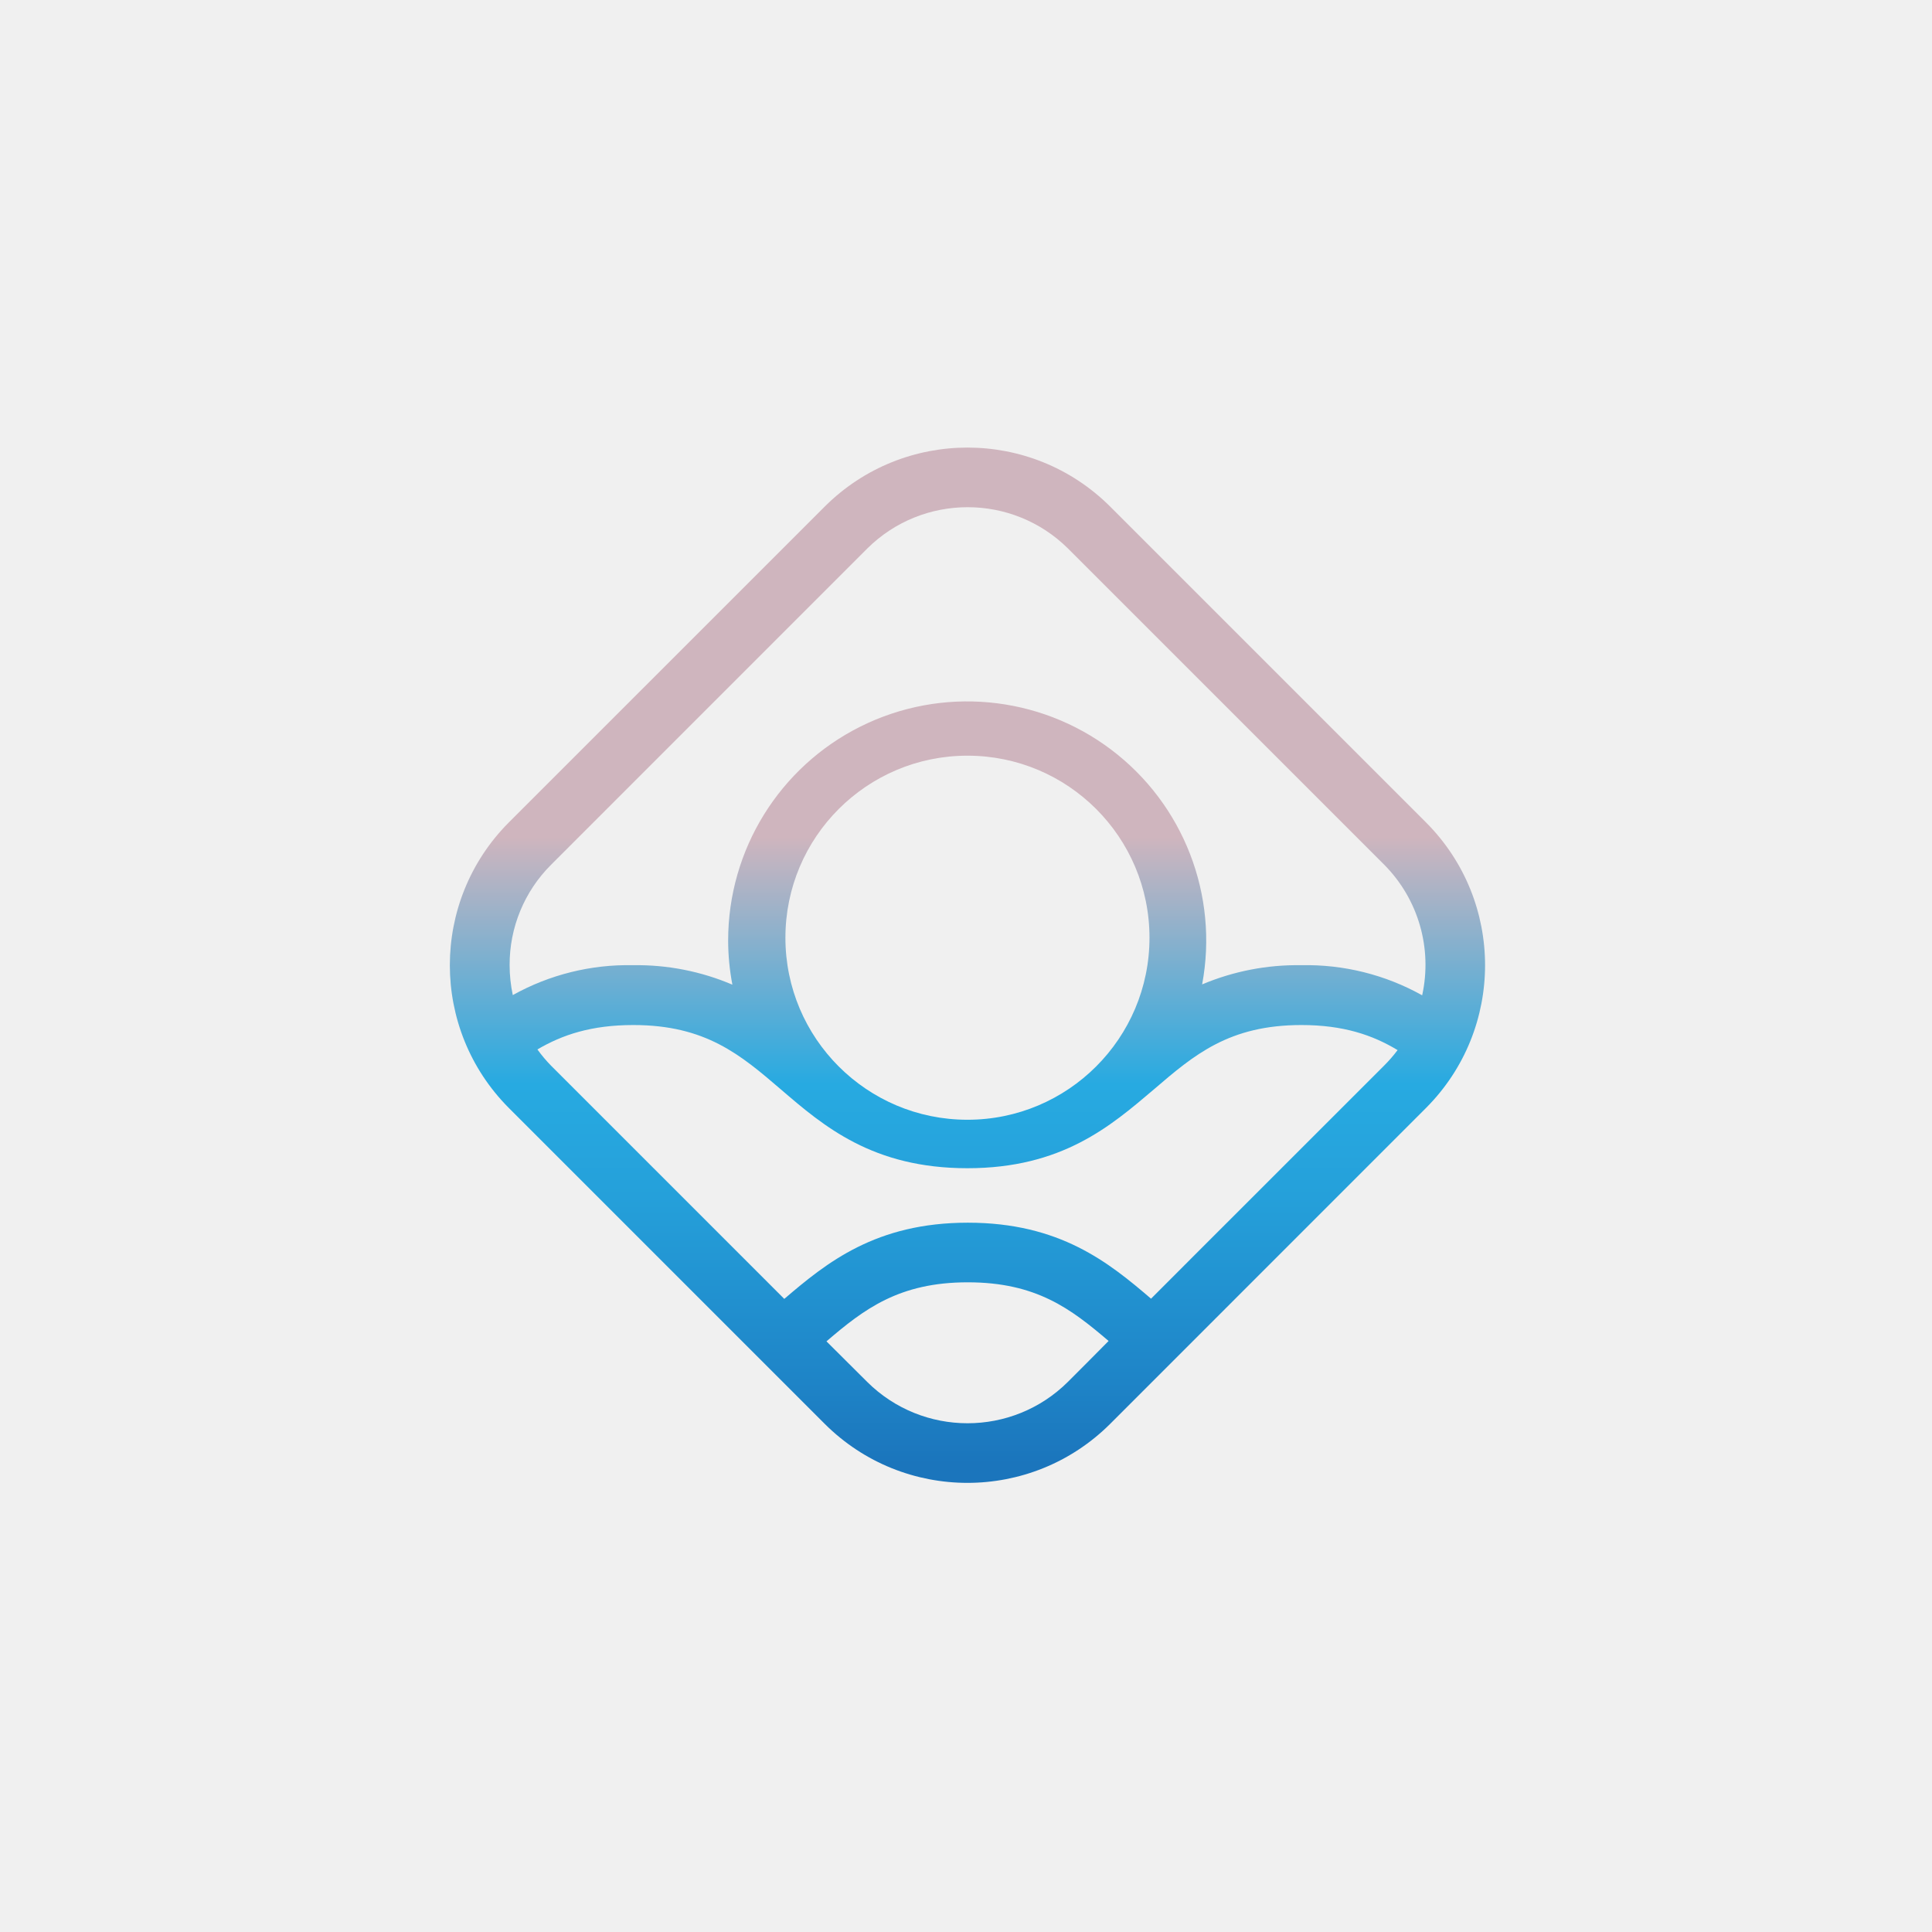
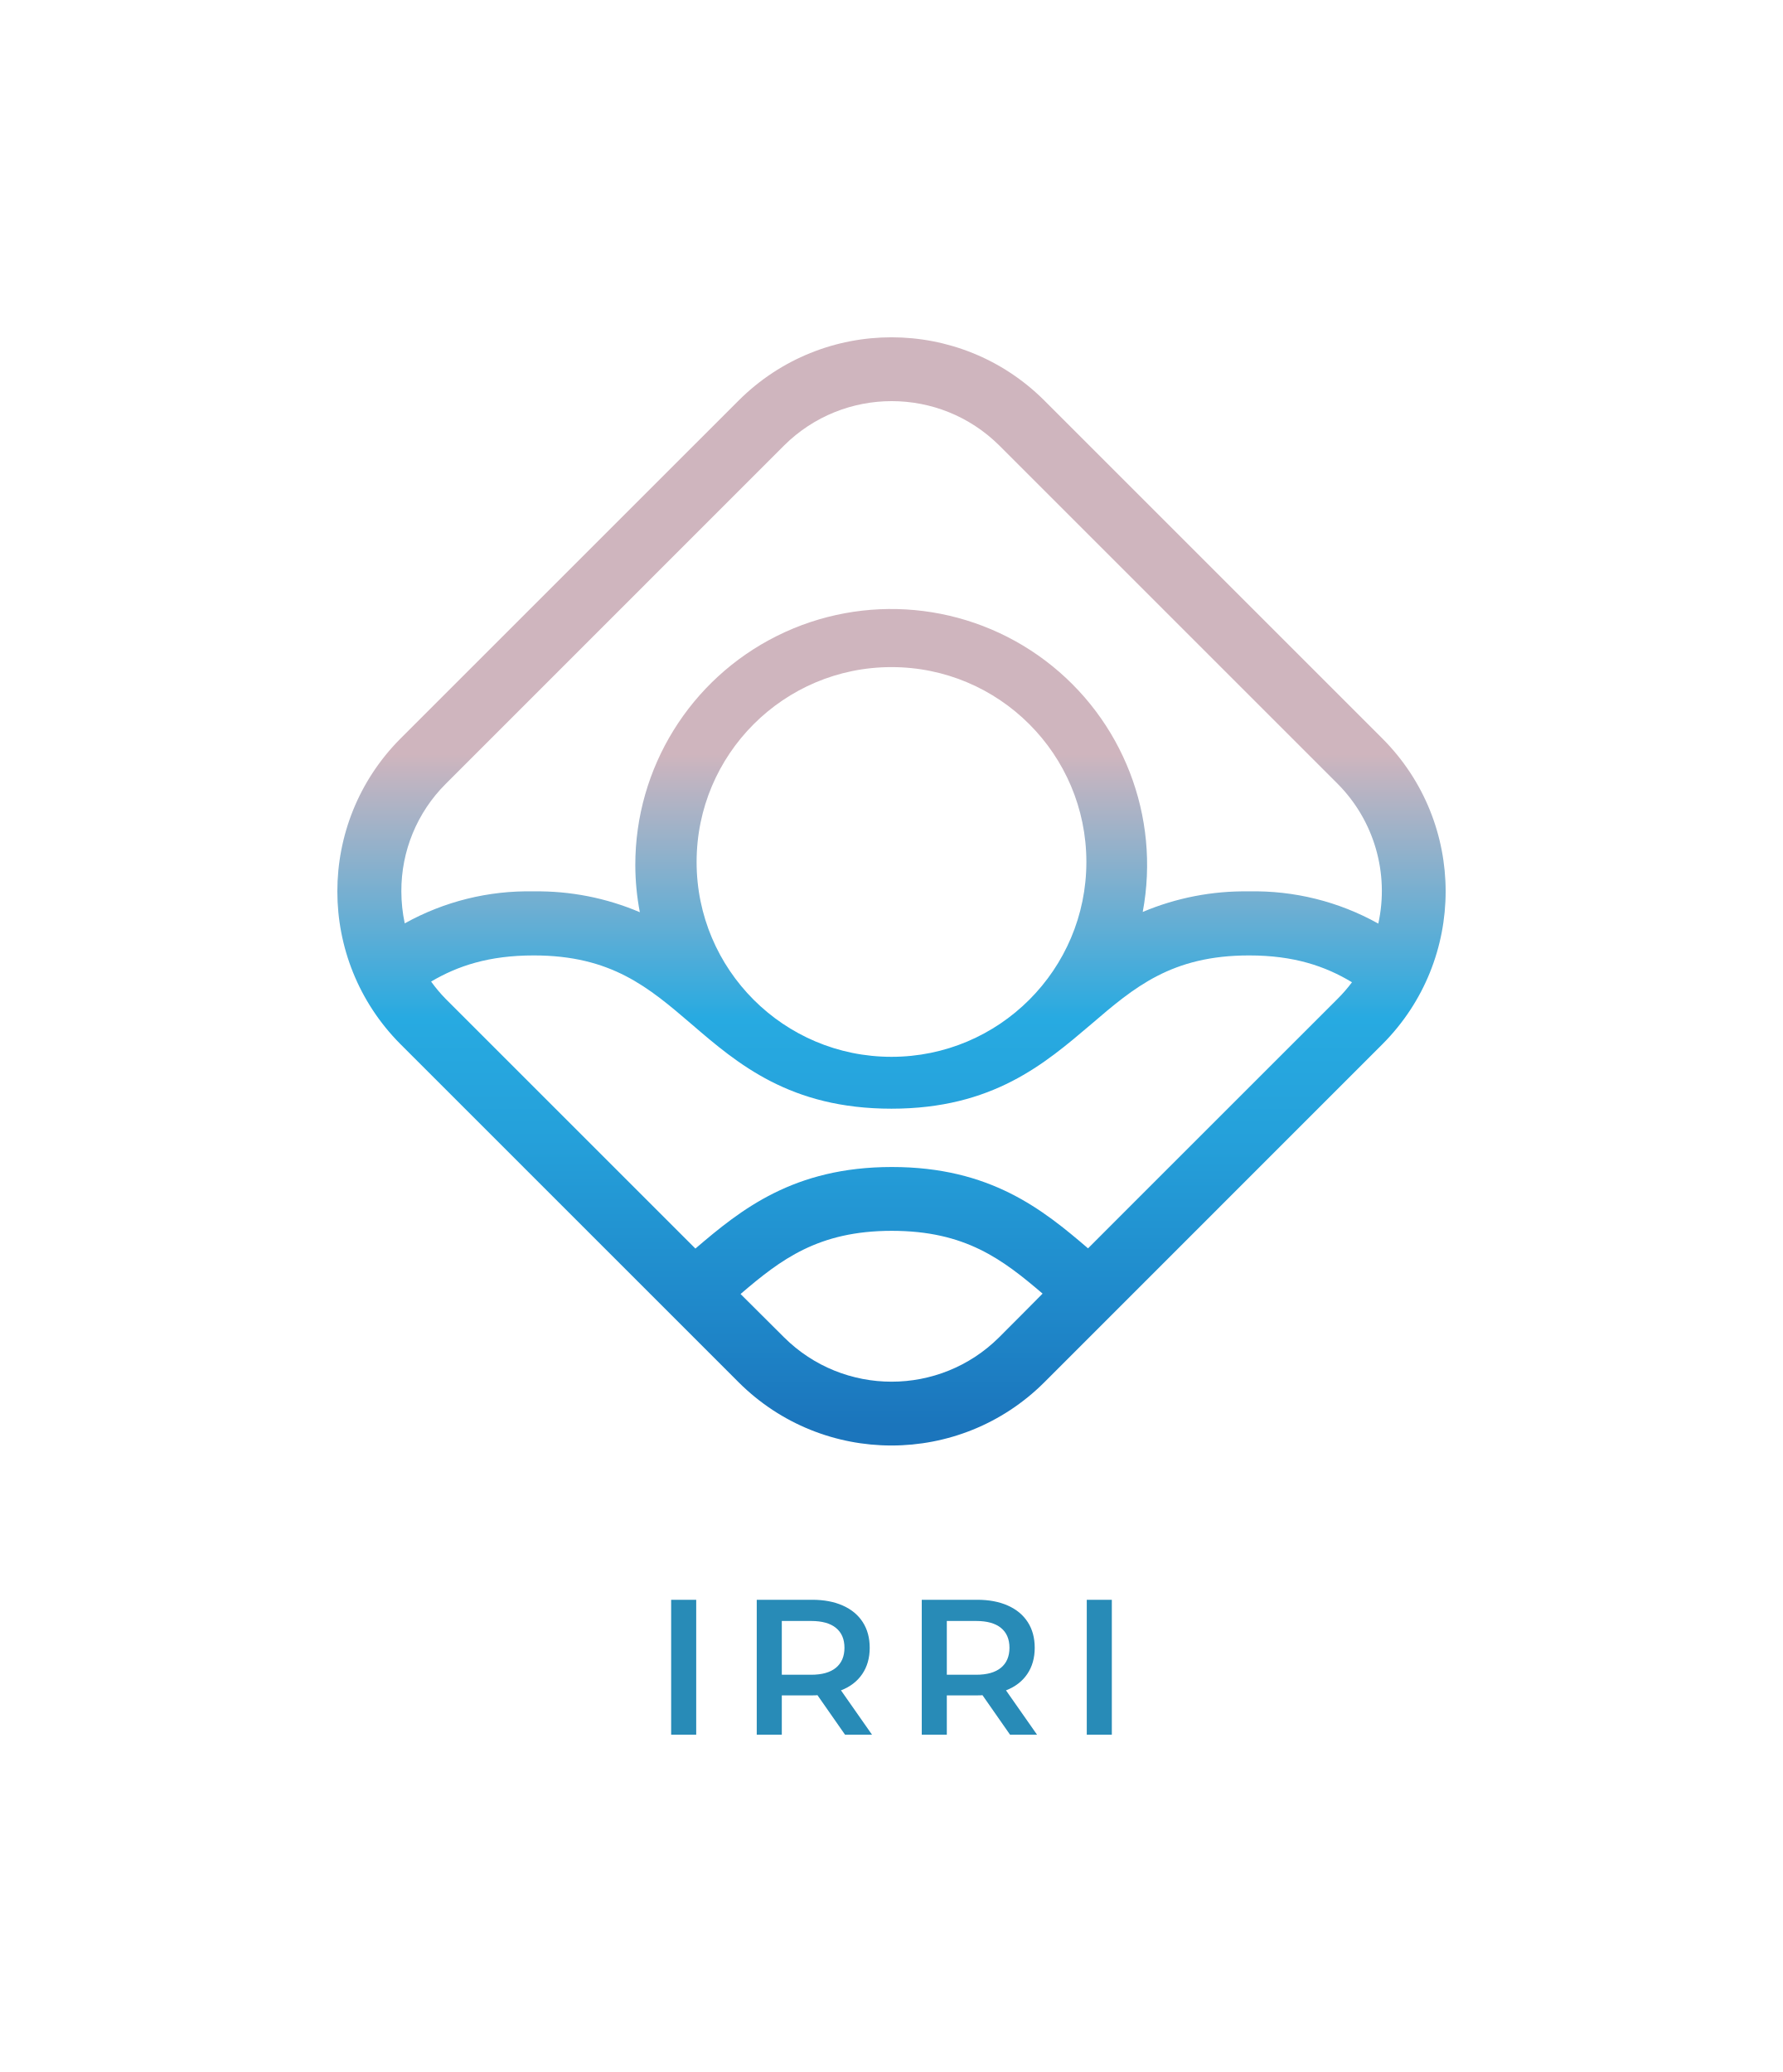
- <svg xmlns="http://www.w3.org/2000/svg" id="Layer_1" data-name="Layer 1" viewBox="0 0 360 360">
-   <defs>
-     <style>.cls-1{fill:url(#linear-gradient);}</style>
-     <linearGradient id="linear-gradient" x1="180.27" y1="81.24" x2="180.27" y2="272.86" gradientUnits="userSpaceOnUse">
+ <svg xmlns="http://www.w3.org/2000/svg" viewBox="102.516 55 369.969 430">
+   <rect height="100%" width="100%" x="102.516" y="55" fill="#ffffff" />
+   <svg id="Layer_1" dataName="Layer 1" viewBox="83.821 83.399 192.899 192.912" height="230" width="229.969" y="125" x="172.516" preserveAspectRatio="xMinYMin" style="overflow: visible;">
+     <linearGradient id="linear-gradient" x1="180.27" y1="81.24" x2="180.27" y2="272.86" gradientUnits="userSpaceOnUse" style="">
      <stop offset="0.39" stop-color="#cfb5be" />
      <stop offset="0.63" stop-color="#27aae1" />
      <stop offset="0.74" stop-color="#25a0da" />
      <stop offset="0.92" stop-color="#1e84c7" />
      <stop offset="1" stop-color="#1b75bc" />
    </linearGradient>
-   </defs>
-   <path class="cls-1" d="M265.75,153.28,206.84,94.37a37.66,37.66,0,0,0-53.14,0L94.78,153.28a37.69,37.69,0,0,0,0,53.14l58.92,58.92a37.66,37.66,0,0,0,53.14,0l58.91-58.92a37.66,37.66,0,0,0,0-53.14ZM202.92,253.55,199,257.48a26.54,26.54,0,0,1-37.43,0L154,249.94c7-6,13.53-11,26.32-11s19.24,4.95,26.25,10.93Zm55-55-35.22,35.21-7.83,7.84-.39.39c-7.89-6.75-17-14.16-34.14-14.16s-26.3,7.44-34.2,14.2l-2.25-2.25-41.23-41.23a26.22,26.22,0,0,1-2.52-3C104.77,192.82,110.2,191,118,191c13.51,0,20,5.56,27.51,12,8,6.88,17.13,14.68,34.75,14.68S206.94,209.85,215,203c7.51-6.44,14-12,27.51-12,7.8,0,13.25,1.86,17.91,4.67A26.43,26.43,0,0,1,257.9,198.57ZM146.35,174.73a33.92,33.92,0,1,1,33.92,33.92A33.91,33.91,0,0,1,146.35,174.73ZM265,185.46a44.25,44.25,0,0,0-22.54-5.61A45.62,45.62,0,0,0,224,183.43a44.54,44.54,0,1,0-88.32-8.15,44.16,44.16,0,0,0,.79,8.2A45.32,45.32,0,0,0,118,179.85a44.15,44.15,0,0,0-22.45,5.57,27.07,27.07,0,0,1-.59-5.57,26.25,26.25,0,0,1,7.72-18.71l58.91-58.92a26.57,26.57,0,0,1,37.43,0l58.92,58.92A26.45,26.45,0,0,1,265,185.46Z" />
+     <path class="cls-1" d="M265.75,153.28,206.84,94.37a37.66,37.66,0,0,0-53.14,0L94.78,153.28a37.69,37.69,0,0,0,0,53.14l58.92,58.92a37.66,37.66,0,0,0,53.14,0l58.91-58.92a37.66,37.66,0,0,0,0-53.14ZM202.92,253.55,199,257.48a26.54,26.54,0,0,1-37.43,0L154,249.94c7-6,13.53-11,26.32-11s19.24,4.95,26.25,10.93Zm55-55-35.22,35.21-7.83,7.84-.39.39c-7.89-6.75-17-14.16-34.14-14.16s-26.3,7.44-34.2,14.2l-2.25-2.25-41.23-41.23a26.22,26.22,0,0,1-2.52-3C104.77,192.82,110.2,191,118,191c13.51,0,20,5.56,27.51,12,8,6.88,17.13,14.68,34.75,14.68S206.94,209.85,215,203c7.51-6.44,14-12,27.51-12,7.8,0,13.25,1.86,17.91,4.67A26.43,26.43,0,0,1,257.9,198.57ZM146.35,174.73a33.92,33.92,0,1,1,33.92,33.92A33.91,33.91,0,0,1,146.35,174.73ZM265,185.46a44.25,44.25,0,0,0-22.54-5.61A45.62,45.62,0,0,0,224,183.43a44.54,44.54,0,1,0-88.32-8.15,44.16,44.16,0,0,0,.79,8.2A45.32,45.32,0,0,0,118,179.85a44.15,44.15,0,0,0-22.45,5.57,27.07,27.07,0,0,1-.59-5.57,26.25,26.25,0,0,1,7.72-18.71l58.91-58.92a26.57,26.57,0,0,1,37.43,0l58.92,58.92A26.45,26.45,0,0,1,265,185.46Z" style="fill: url(#linear-gradient);" />
+   </svg>
+   <svg y="387" viewBox="3.76 10.72 91.44 28" x="241.78" height="28" width="91.44" style="overflow: visible;">
+     <g fill="#288bb7" fill-opacity="1" style="">
+       <path d="M3.76 38.72L3.76 10.72L8.96 10.72L8.96 38.72L3.76 38.72ZM45.44 38.72L39.84 38.72L34.12 30.52Q33.76 30.56 33.04 30.56L33.04 30.56L26.72 30.56L26.72 38.72L21.52 38.72L21.52 10.72L33.04 10.72Q36.68 10.72 39.38 11.92Q42.08 13.12 43.52 15.36Q44.96 17.60 44.96 20.68L44.96 20.68Q44.96 23.84 43.42 26.12Q41.88 28.40 39 29.52L39 29.52L45.44 38.72ZM39.72 20.68Q39.72 18 37.96 16.56Q36.20 15.12 32.80 15.12L32.80 15.12L26.72 15.12L26.72 26.28L32.80 26.28Q36.20 26.28 37.96 24.82Q39.72 23.36 39.72 20.68L39.72 20.68ZM79.68 38.72L74.08 38.72L68.36 30.52Q68 30.56 67.28 30.56L67.28 30.56L60.96 30.56L60.96 38.72L55.76 38.72L55.76 10.72L67.28 10.72Q70.92 10.72 73.62 11.92Q76.32 13.12 77.76 15.36Q79.20 17.60 79.20 20.68L79.20 20.68Q79.20 23.84 77.66 26.12Q76.12 28.40 73.24 29.52L73.24 29.52L79.68 38.72ZM73.96 20.68Q73.96 18 72.20 16.56Q70.44 15.12 67.04 15.12L67.04 15.12L60.96 15.12L60.96 26.28L67.04 26.28Q70.44 26.28 72.20 24.82Q73.96 23.36 73.96 20.68L73.96 20.68ZM90.00 38.72L90.00 10.72L95.20 10.72L95.20 38.72L90.00 38.72Z" transform="translate(0, 0)" />
+     </g>
+   </svg>
</svg>
